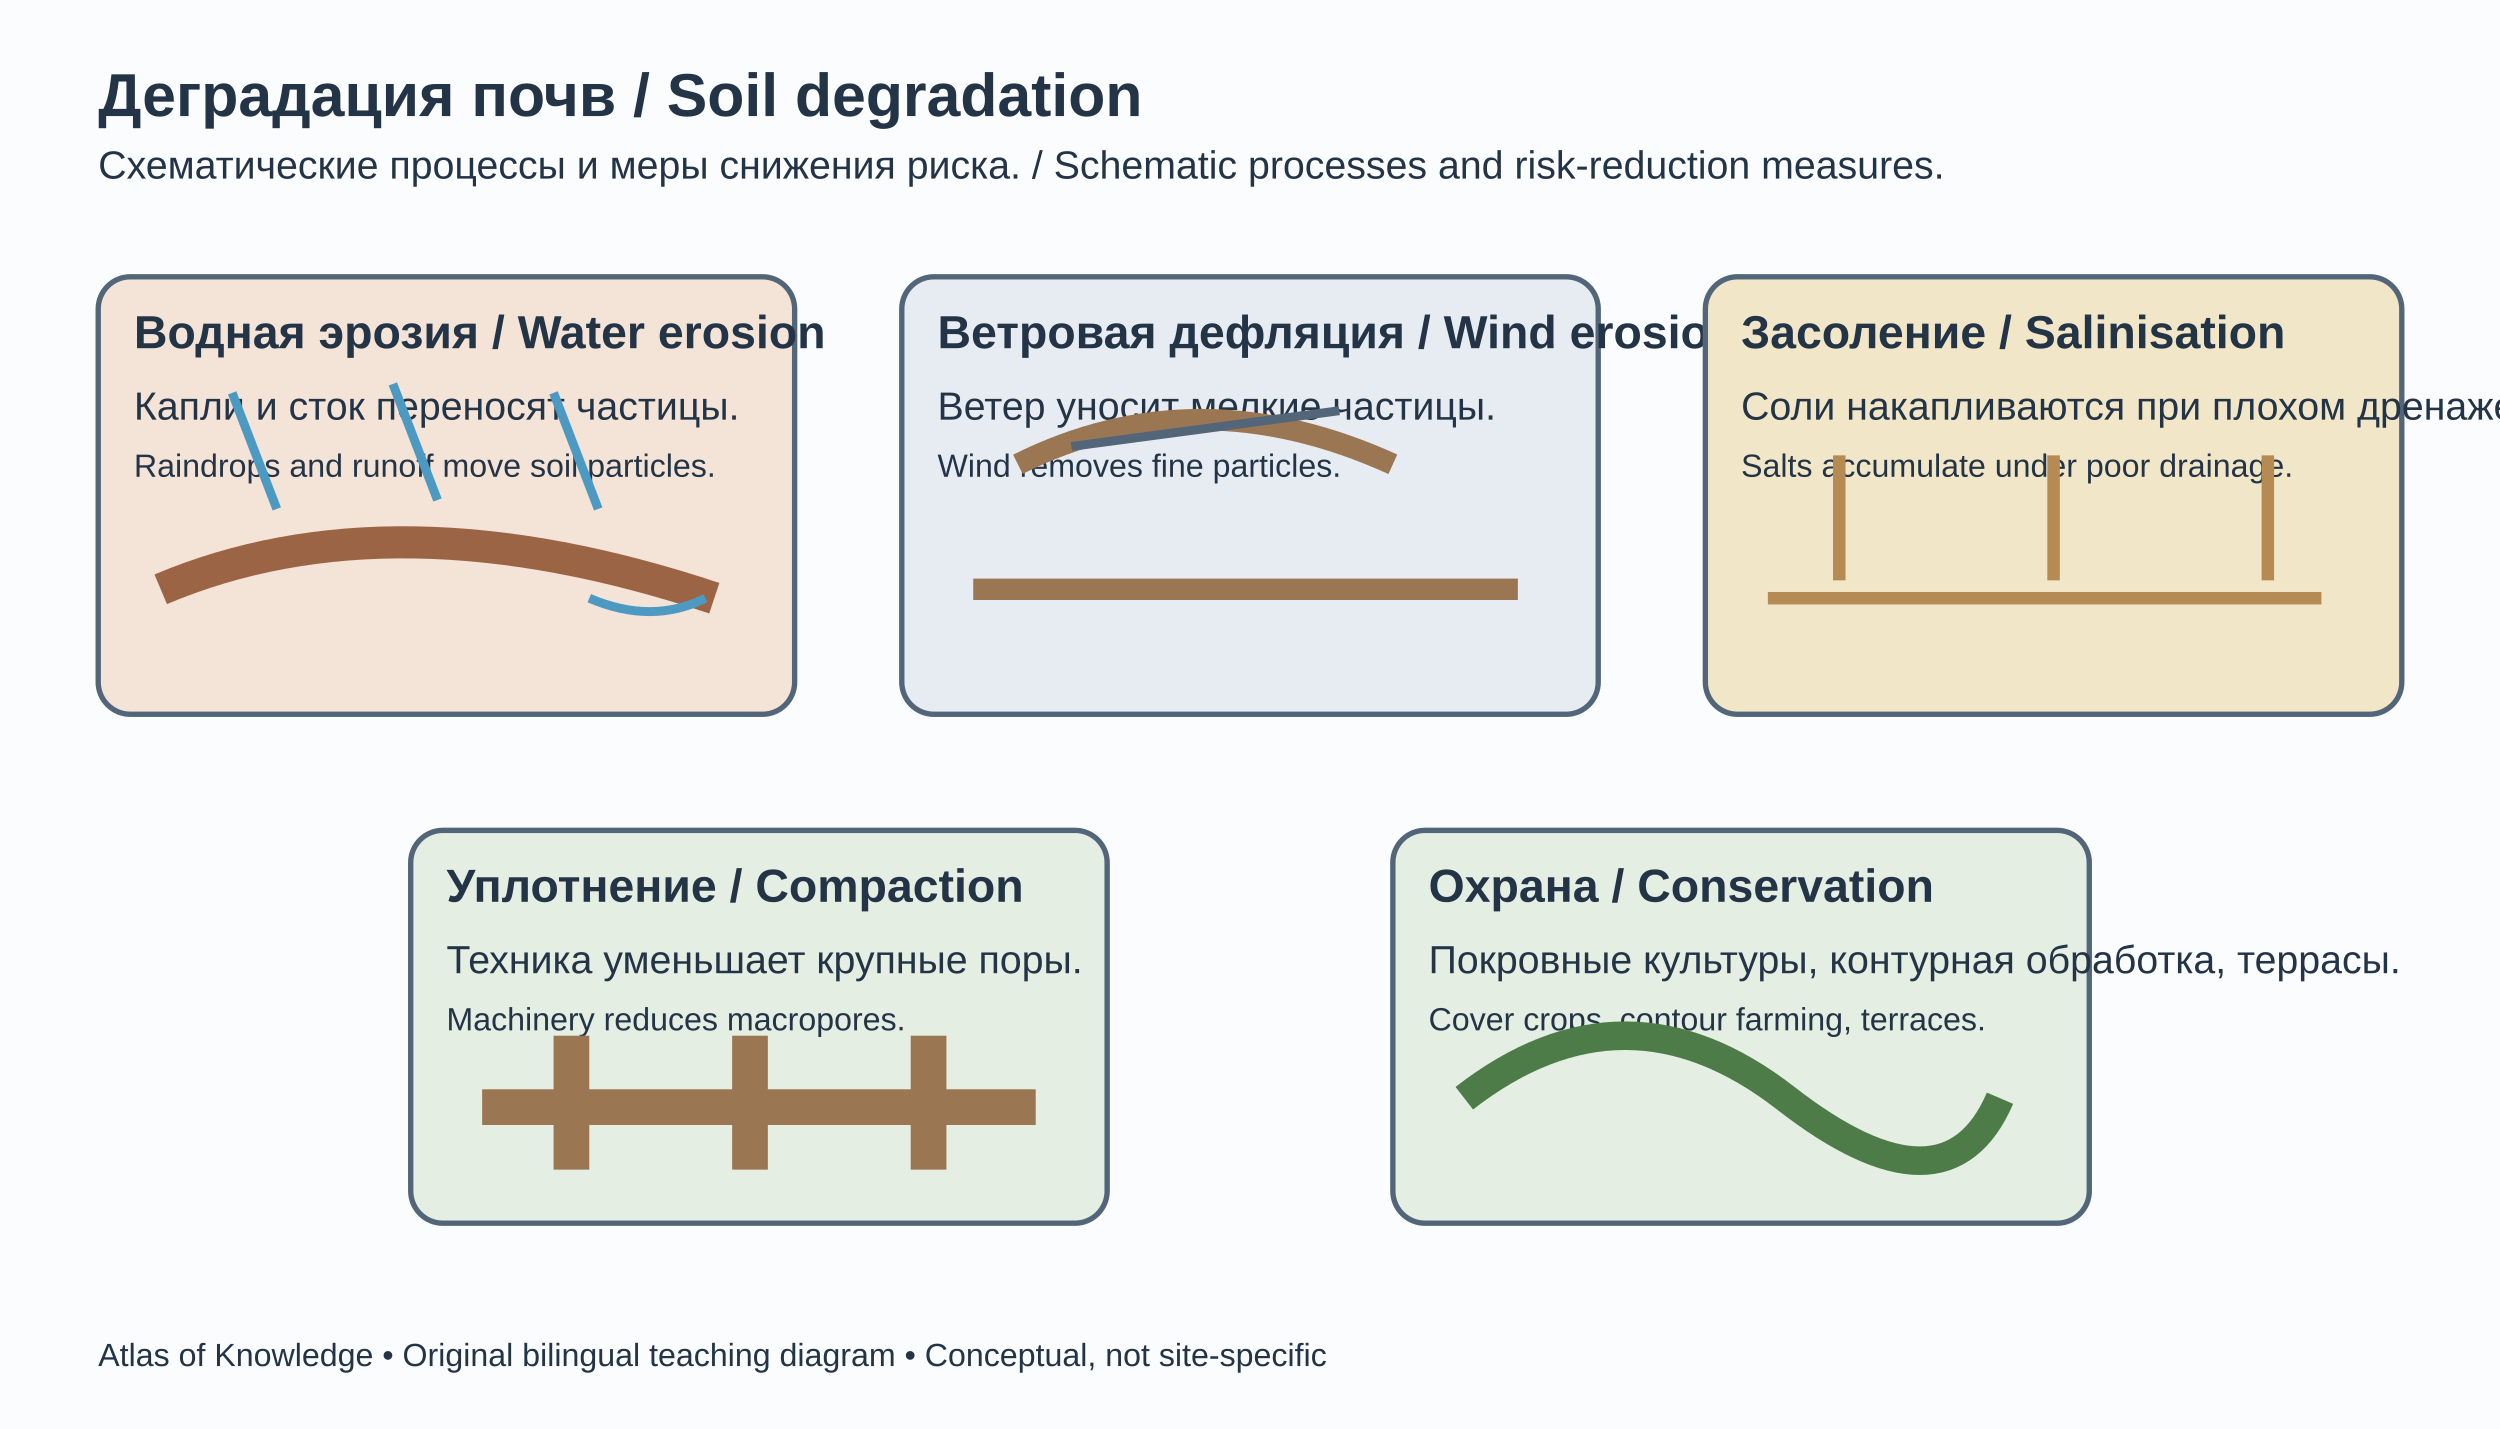
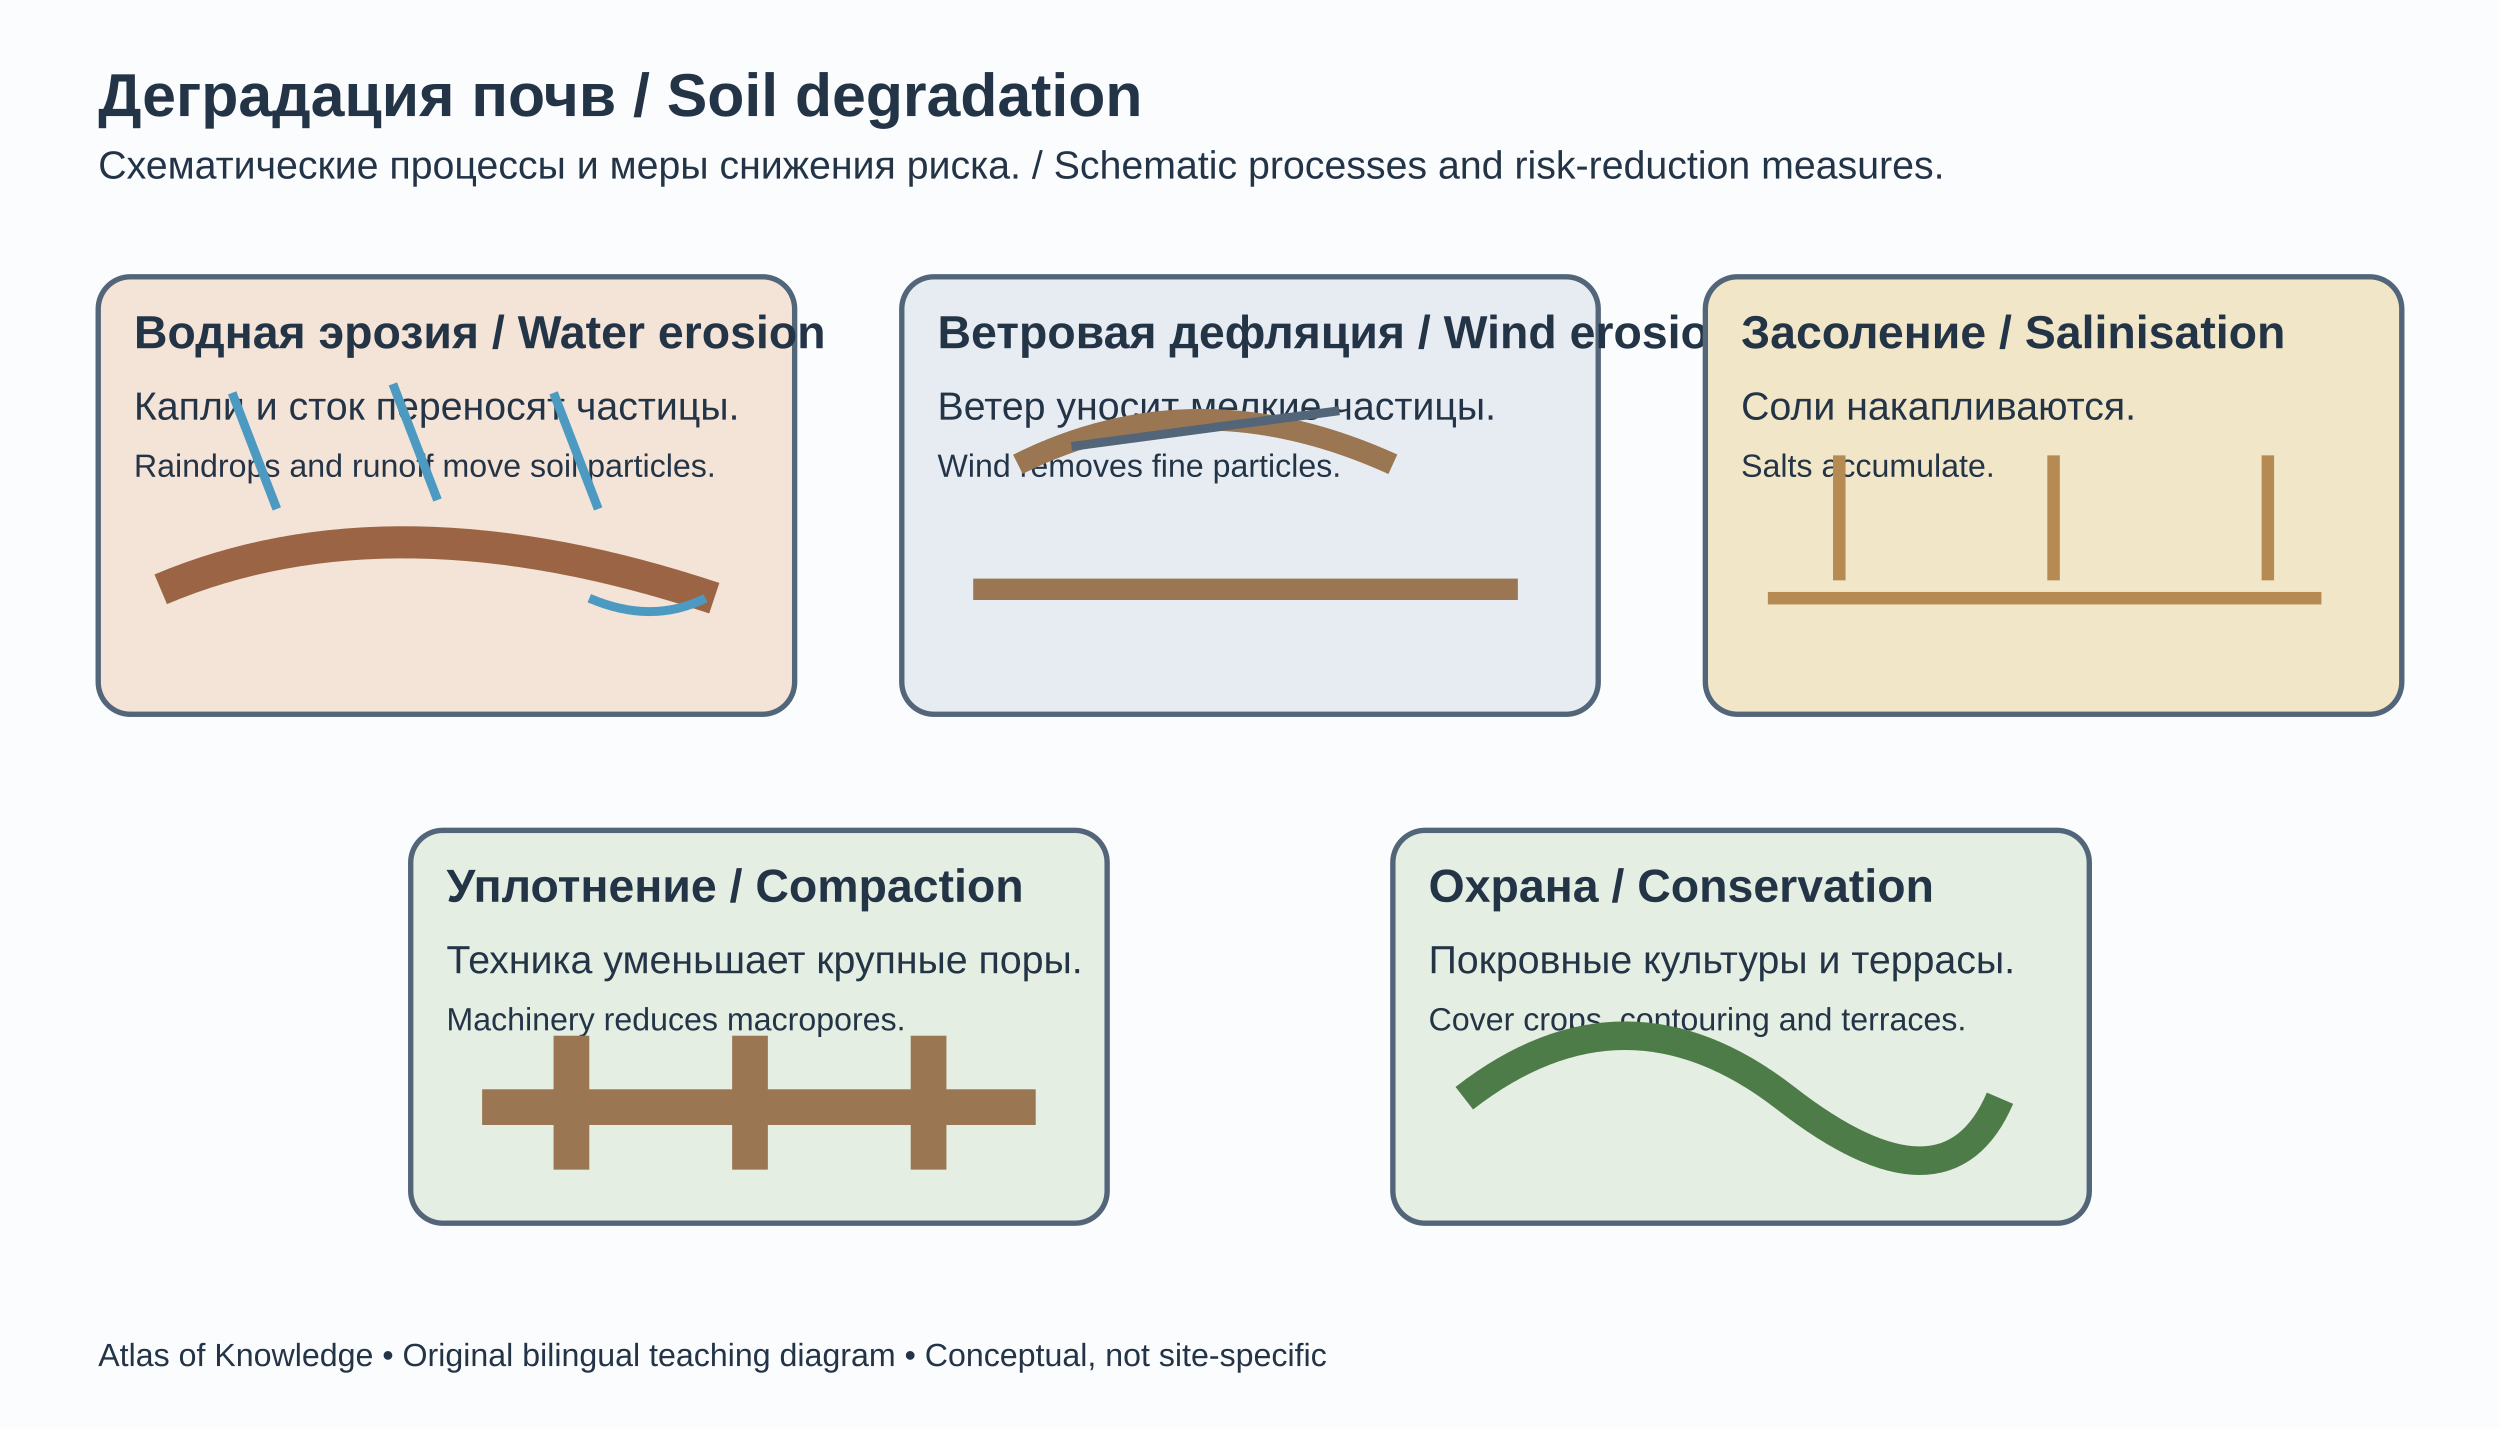
<svg xmlns="http://www.w3.org/2000/svg" viewBox="0 0 1400 800" role="img" aria-labelledby="t d">
  <style>text{font-family:Arial,sans-serif;fill:#243447}.h{font-size:34px;font-weight:bold}.s{font-size:22px}.b{font-size:26px;font-weight:bold}.n{font-size:18px}.box{stroke:#526579;stroke-width:3;rx:18}</style>
  <rect width="1400" height="800" fill="#fbfcfe" />
  <text x="55" y="65" class="h">Деградация почв / Soil degradation</text>
  <text x="55" y="100" class="s">Схематические процессы и меры снижения риска. / Schematic processes and risk-reduction measures.</text>
  <rect x="55" y="155" width="390" height="245" fill="#f4e3d7" class="box" />
  <text x="75" y="195" class="b">Водная эрозия / Water erosion</text>
  <text x="75" y="235" class="s">Капли и сток переносят частицы.</text>
  <text x="75" y="267" class="n">Raindrops and runoff move soil particles.</text>
  <path d="M90 330 Q220 275 400 335" fill="none" stroke="#9b6545" stroke-width="18" />
  <path d="M130 220 l25 65 M220 215 l25 65 M310 220 l25 65" stroke="#4c9ac2" stroke-width="5" />
  <path d="M330 335 q35 15 65 0" fill="none" stroke="#4c9ac2" stroke-width="5" />
  <rect x="505" y="155" width="390" height="245" fill="#e7ecf2" class="box" />
  <text x="525" y="195" class="b">Ветровая дефляция / Wind erosion</text>
  <text x="525" y="235" class="s">Ветер уносит мелкие частицы.</text>
  <text x="525" y="267" class="n">Wind removes fine particles.</text>
  <path d="M545 330 H850 M570 260 q100 -50 210 0" stroke="#9b7652" stroke-width="12" fill="none" />
  <path d="M600 250 l150 -20" stroke="#526579" stroke-width="5" />
  <rect x="955" y="155" width="390" height="245" fill="#f1e7c8" class="box" />
  <text x="975" y="195" class="b">Засоление / Salinisation</text>
-   <text x="975" y="235" class="s">Соли накапливаются при плохом дренаже.</text>
-   <text x="975" y="267" class="n">Salts accumulate under poor drainage.</text>
+   <text x="975" y="235" class="s">Соли накапливаются.</text>
+   <text x="975" y="267" class="n">Salts accumulate.</text>
  <path d="M990 335 H1300 M1030 325 v-70 M1150 325 v-70 M1270 325 v-70" stroke="#b58a53" stroke-width="7" />
  <rect x="230" y="465" width="390" height="220" fill="#e4eee3" class="box" />
  <text x="250" y="505" class="b">Уплотнение / Compaction</text>
  <text x="250" y="545" class="s">Техника уменьшает крупные поры.</text>
  <text x="250" y="577" class="n">Machinery reduces macropores.</text>
  <path d="M270 620 H580 M320 580 v75 M420 580 v75 M520 580 v75" stroke="#9b7652" stroke-width="20" />
  <rect x="780" y="465" width="390" height="220" fill="#e4eee3" class="box" />
  <text x="800" y="505" class="b">Охрана / Conservation</text>
-   <text x="800" y="545" class="s">Покровные культуры, контурная обработка, террасы.</text>
-   <text x="800" y="577" class="n">Cover crops, contour farming, terraces.</text>
+   <text x="800" y="545" class="s">Покровные культуры и террасы.</text>
+   <text x="800" y="577" class="n">Cover crops, contouring and terraces.</text>
  <path d="M820 615 q90 -70 180 0 t120 0" stroke="#4d7c48" stroke-width="16" fill="none" />
  <text x="55" y="765" class="n">Atlas of Knowledge • Original bilingual teaching diagram • Conceptual, not site-specific</text>
</svg>
